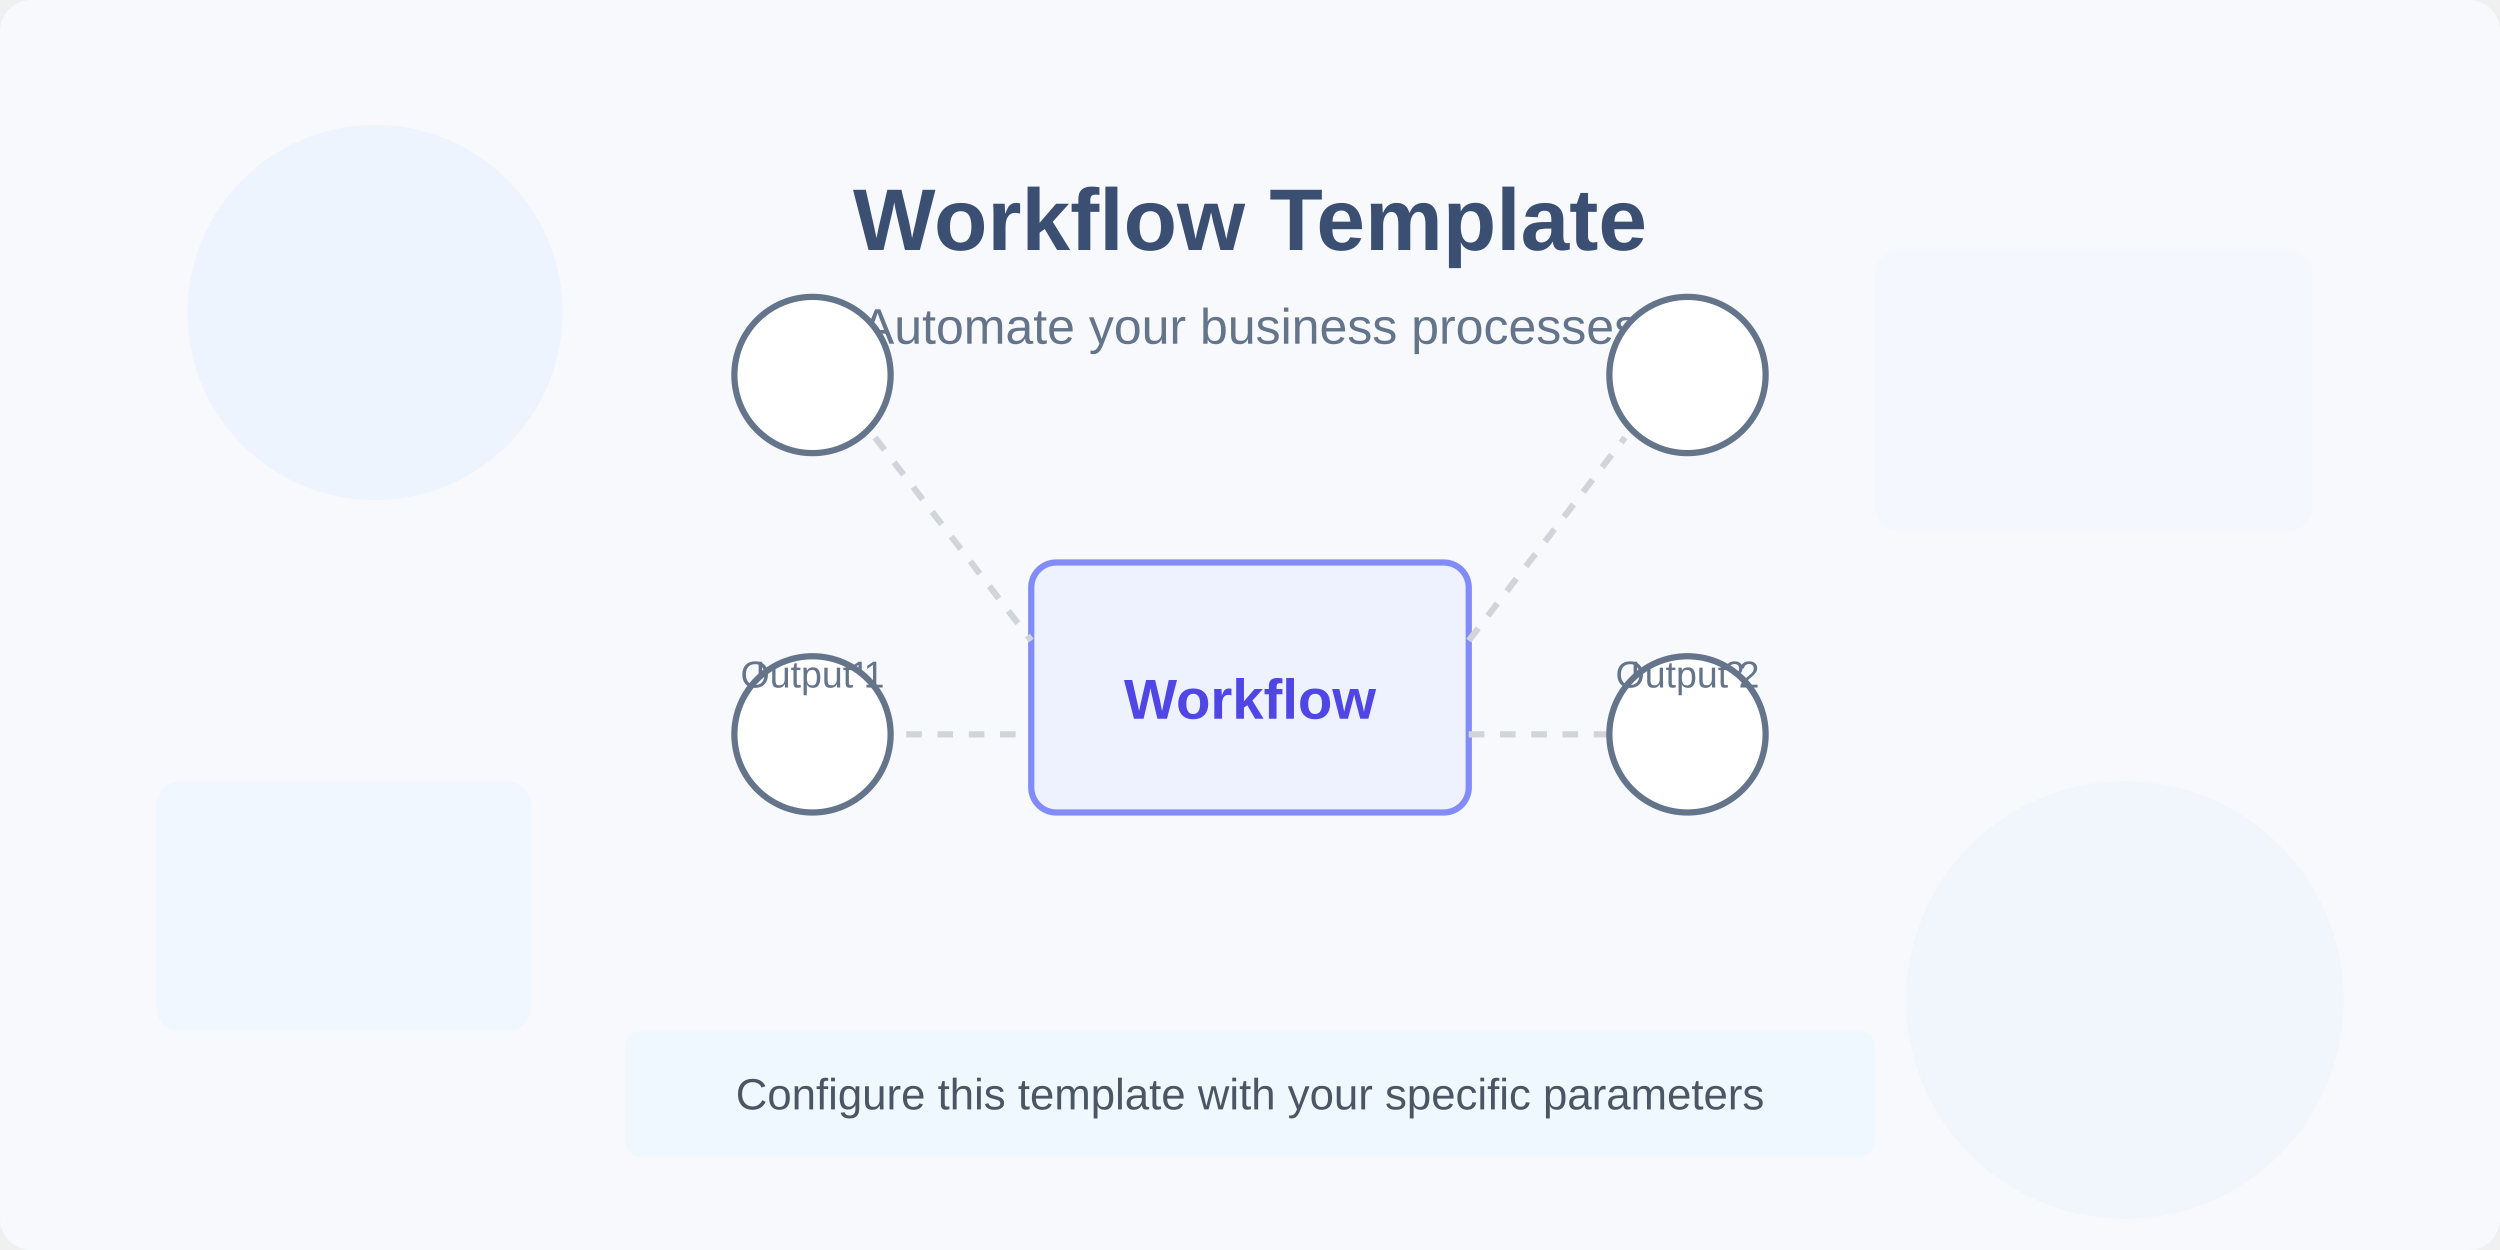
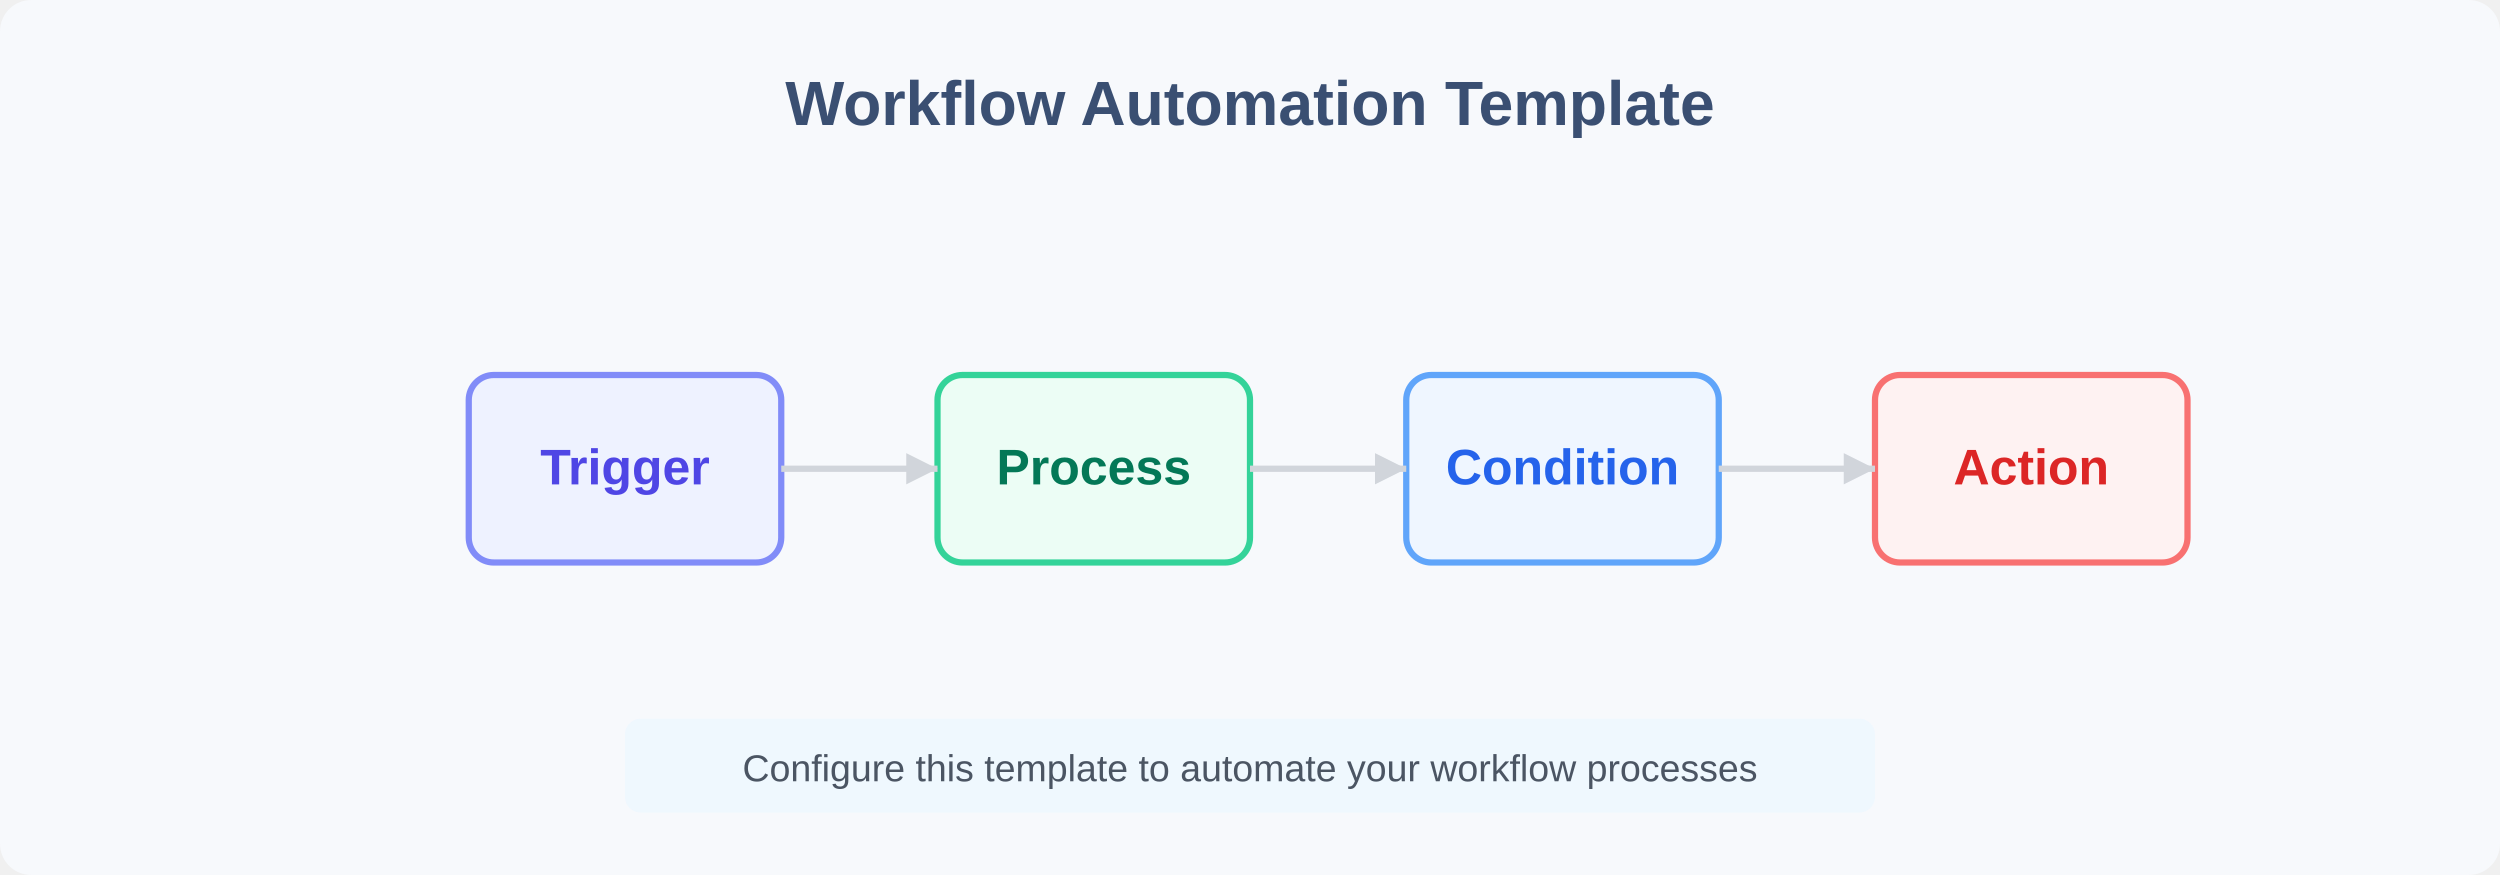
- <svg xmlns="http://www.w3.org/2000/svg" width="800" height="400" viewBox="0 0 800 400">
-   <rect x="0" y="0" width="800" height="400" fill="#f7f9fc" rx="10" ry="10" />
-   <circle cx="120" cy="100" r="60" fill="#e9f2fe" opacity="0.7" />
-   <circle cx="680" cy="320" r="70" fill="#f0f4fd" opacity="0.8" />
-   <rect x="50" y="250" width="120" height="80" rx="8" ry="8" fill="#edf5ff" opacity="0.6" />
-   <rect x="600" y="80" width="140" height="90" rx="8" ry="8" fill="#f2f6ff" opacity="0.6" />
-   <text x="400" y="80" font-family="Arial" font-size="28" font-weight="bold" text-anchor="middle" fill="#3a4f72">Workflow Template</text>
-   <text x="400" y="110" font-family="Arial" font-size="16" text-anchor="middle" fill="#64748b">Automate your business processes</text>
-   <g transform="translate(400, 220)">
-     <rect x="-70" y="-40" width="140" height="80" rx="8" ry="8" fill="#eef2ff" stroke="#818cf8" stroke-width="2" />
-     <text x="0" y="10" font-family="Arial" font-size="18" font-weight="bold" text-anchor="middle" fill="#4f46e5">Workflow</text>
-     <line x1="-120" y1="-80" x2="-70" y2="-15" stroke="#d1d5db" stroke-width="2" stroke-dasharray="5,5" />
-     <line x1="70" y1="-15" x2="120" y2="-80" stroke="#d1d5db" stroke-width="2" stroke-dasharray="5,5" />
-     <line x1="-120" y1="15" x2="-70" y2="15" stroke="#d1d5db" stroke-width="2" stroke-dasharray="5,5" />
-     <line x1="70" y1="15" x2="120" y2="15" stroke="#d1d5db" stroke-width="2" stroke-dasharray="5,5" />
-     <circle cx="-140" cy="-100" r="25" fill="#ffffff" stroke="#64748b" stroke-width="2" />
-     <text x="-140" cy="-95" font-family="Arial" font-size="12" text-anchor="middle" fill="#64748b">Input 1</text>
-     <circle cx="140" cy="-100" r="25" fill="#ffffff" stroke="#64748b" stroke-width="2" />
-     <text x="140" cy="-95" font-family="Arial" font-size="12" text-anchor="middle" fill="#64748b">Input 2</text>
-     <circle cx="-140" cy="15" r="25" fill="#ffffff" stroke="#64748b" stroke-width="2" />
-     <text x="-140" cy="20" font-family="Arial" font-size="12" text-anchor="middle" fill="#64748b">Output 1</text>
-     <circle cx="140" cy="15" r="25" fill="#ffffff" stroke="#64748b" stroke-width="2" />
-     <text x="140" cy="20" font-family="Arial" font-size="12" text-anchor="middle" fill="#64748b">Output 2</text>
+ <svg xmlns="http://www.w3.org/2000/svg" width="800" height="280" viewBox="0 0 800 280">
+   <rect x="0" y="0" width="800" height="280" fill="#f7f9fc" rx="10" ry="10" />
+   <text x="400" y="40" font-family="Arial" font-size="20" font-weight="bold" text-anchor="middle" fill="#3a4f72">Workflow Automation Template</text>
+   <g transform="translate(400, 150)">
+     <rect x="-250" y="-30" width="100" height="60" rx="8" ry="8" fill="#eef2ff" stroke="#818cf8" stroke-width="2" />
+     <text x="-200" y="5" font-family="Arial" font-size="16" font-weight="bold" text-anchor="middle" fill="#4f46e5">Trigger</text>
+     <rect x="-100" y="-30" width="100" height="60" rx="8" ry="8" fill="#ecfdf5" stroke="#34d399" stroke-width="2" />
+     <text x="-50" y="5" font-family="Arial" font-size="16" font-weight="bold" text-anchor="middle" fill="#047857">Process</text>
+     <rect x="50" y="-30" width="100" height="60" rx="8" ry="8" fill="#eff6ff" stroke="#60a5fa" stroke-width="2" />
+     <text x="100" y="5" font-family="Arial" font-size="16" font-weight="bold" text-anchor="middle" fill="#2563eb">Condition</text>
+     <rect x="200" y="-30" width="100" height="60" rx="8" ry="8" fill="#fef2f2" stroke="#f87171" stroke-width="2" />
+     <text x="250" y="5" font-family="Arial" font-size="16" font-weight="bold" text-anchor="middle" fill="#dc2626">Action</text>
+     <line x1="-150" y1="0" x2="-100" y2="0" stroke="#d1d5db" stroke-width="2" />
+     <polygon points="-110,-5 -100,0 -110,5" fill="#d1d5db" />
+     <line x1="0" y1="0" x2="50" y2="0" stroke="#d1d5db" stroke-width="2" />
+     <polygon points="40,-5 50,0 40,5" fill="#d1d5db" />
+     <line x1="150" y1="0" x2="200" y2="0" stroke="#d1d5db" stroke-width="2" />
+     <polygon points="190,-5 200,0 190,5" fill="#d1d5db" />
  </g>
-   <rect x="200" y="330" width="400" height="40" rx="5" ry="5" fill="#edf7ff" opacity="0.8" />
-   <text x="400" y="355" font-family="Arial" font-size="14" text-anchor="middle" fill="#4b5563">Configure this template with your specific parameters</text>
+   <rect x="200" y="230" width="400" height="30" rx="5" ry="5" fill="#edf7ff" opacity="0.8" />
+   <text x="400" y="250" font-family="Arial" font-size="12" text-anchor="middle" fill="#4b5563">Configure this template to automate your workflow processes</text>
</svg>
